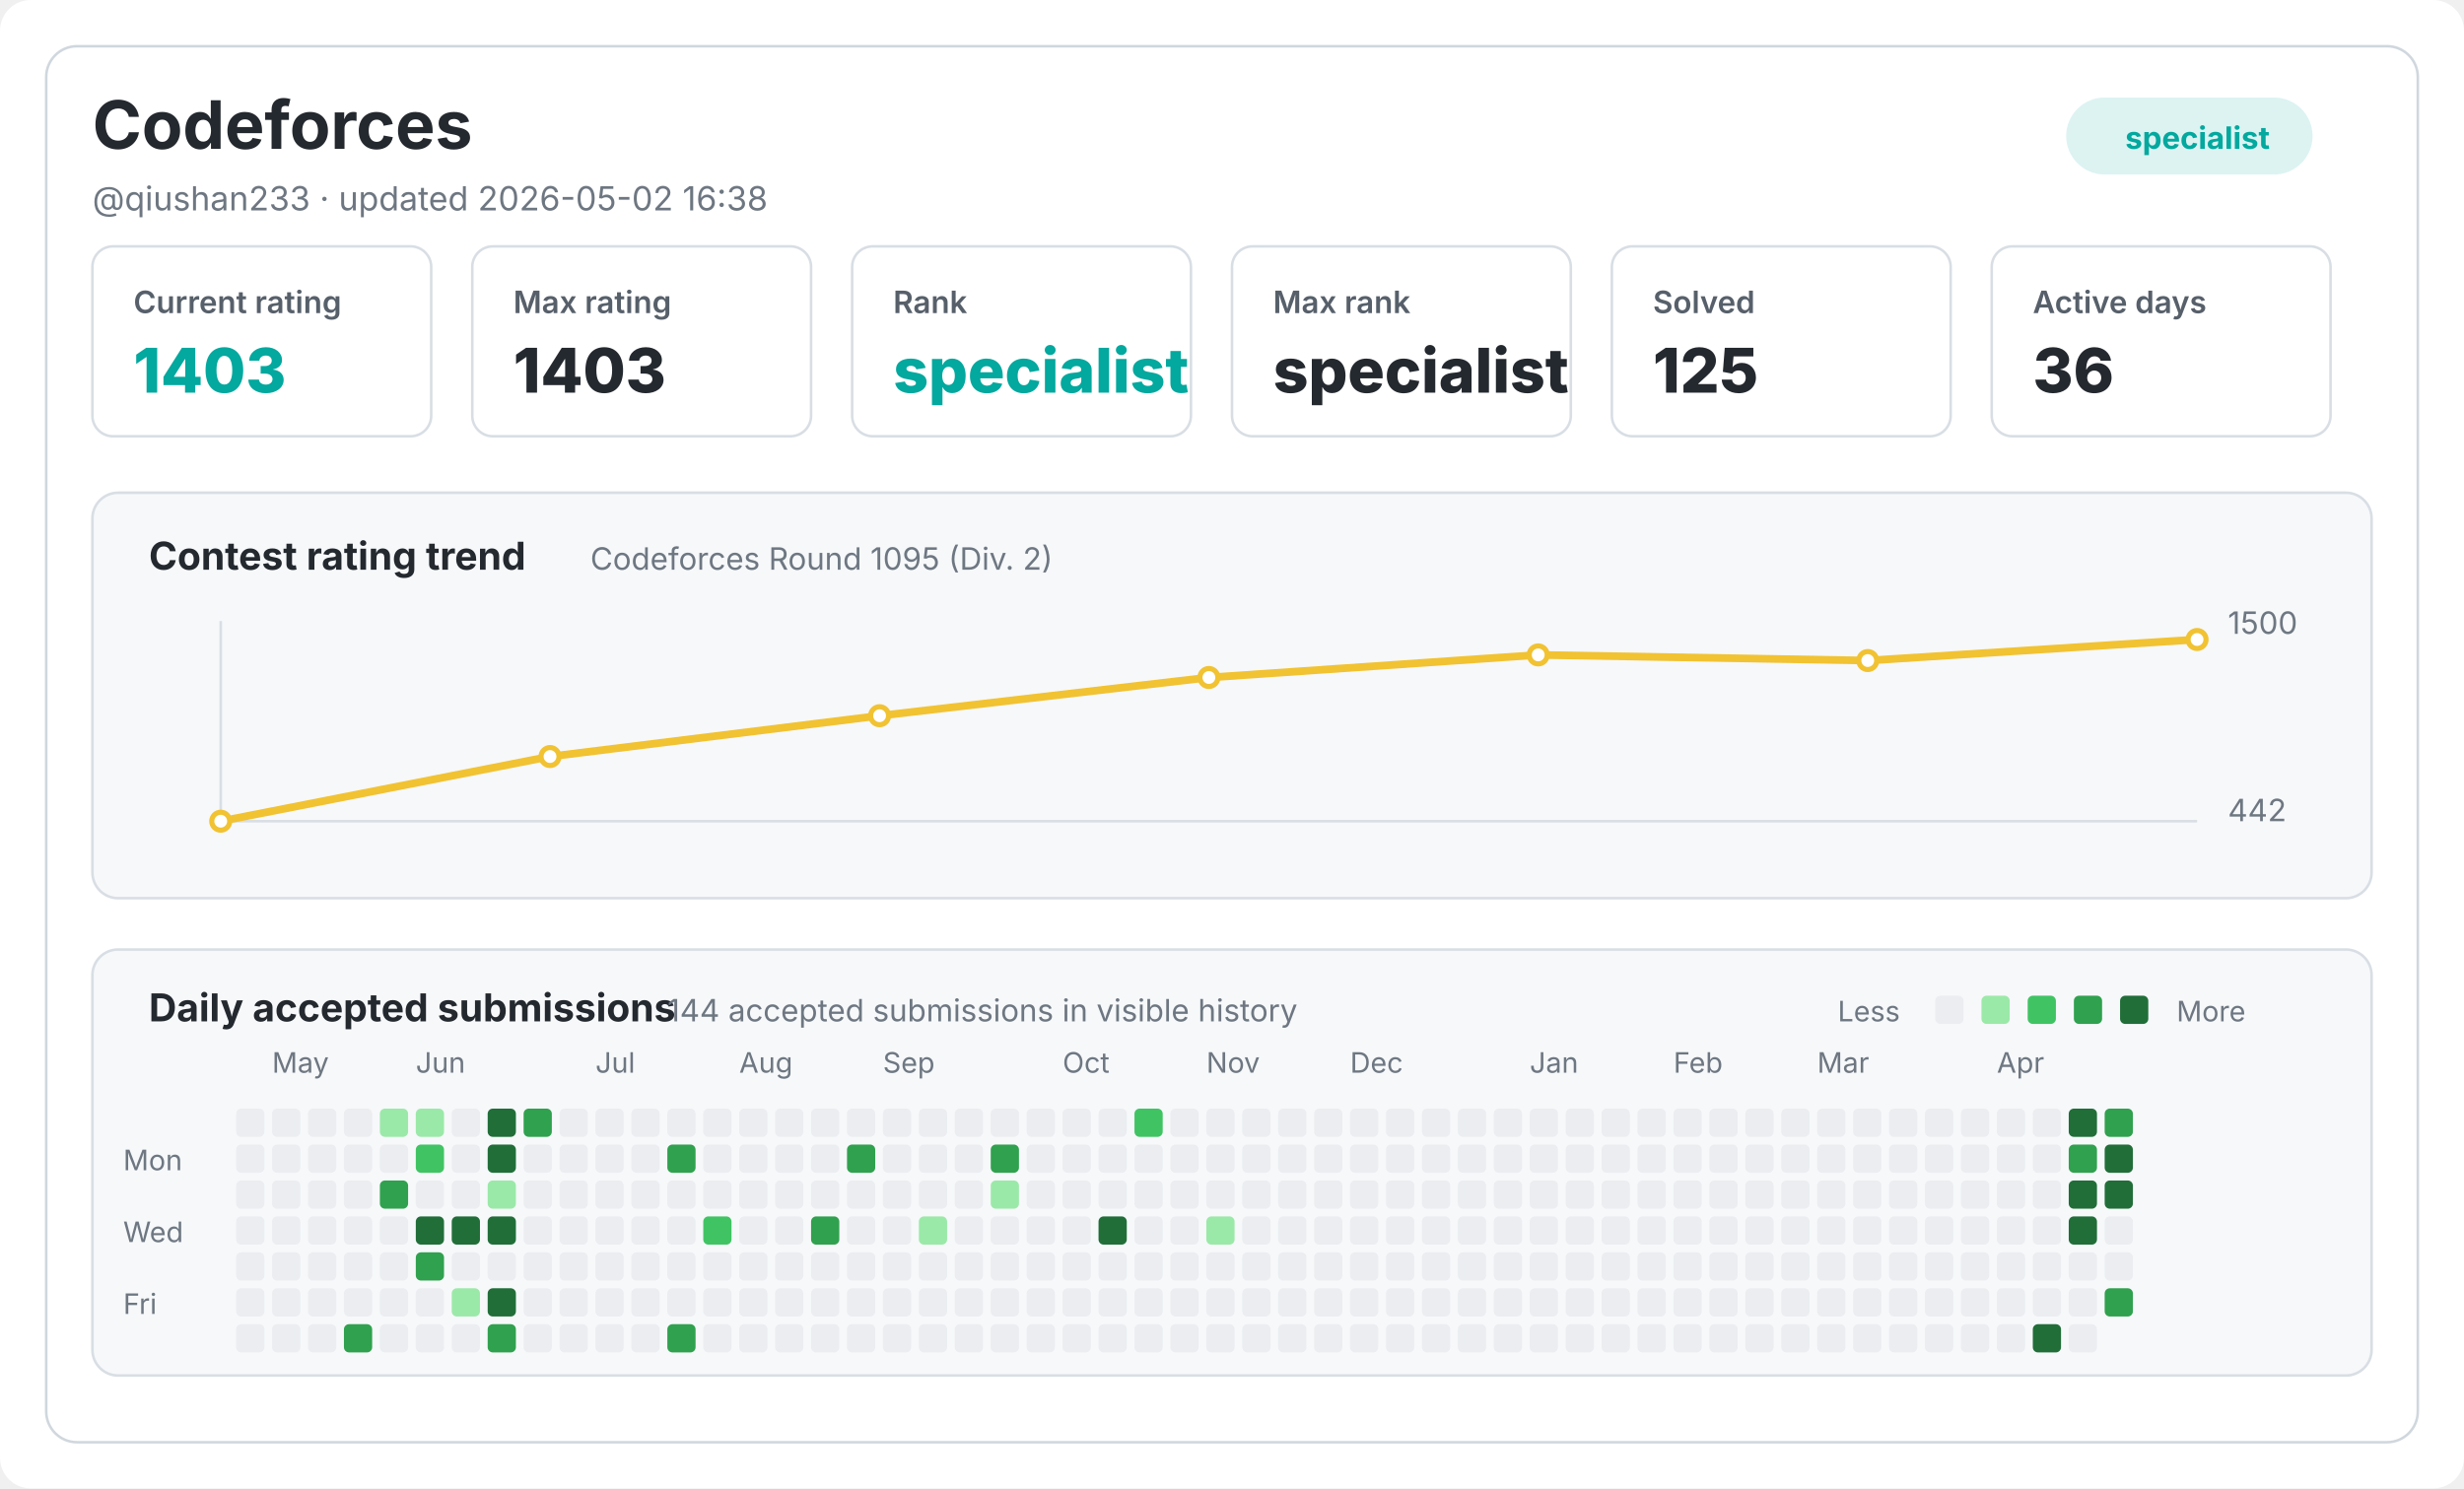
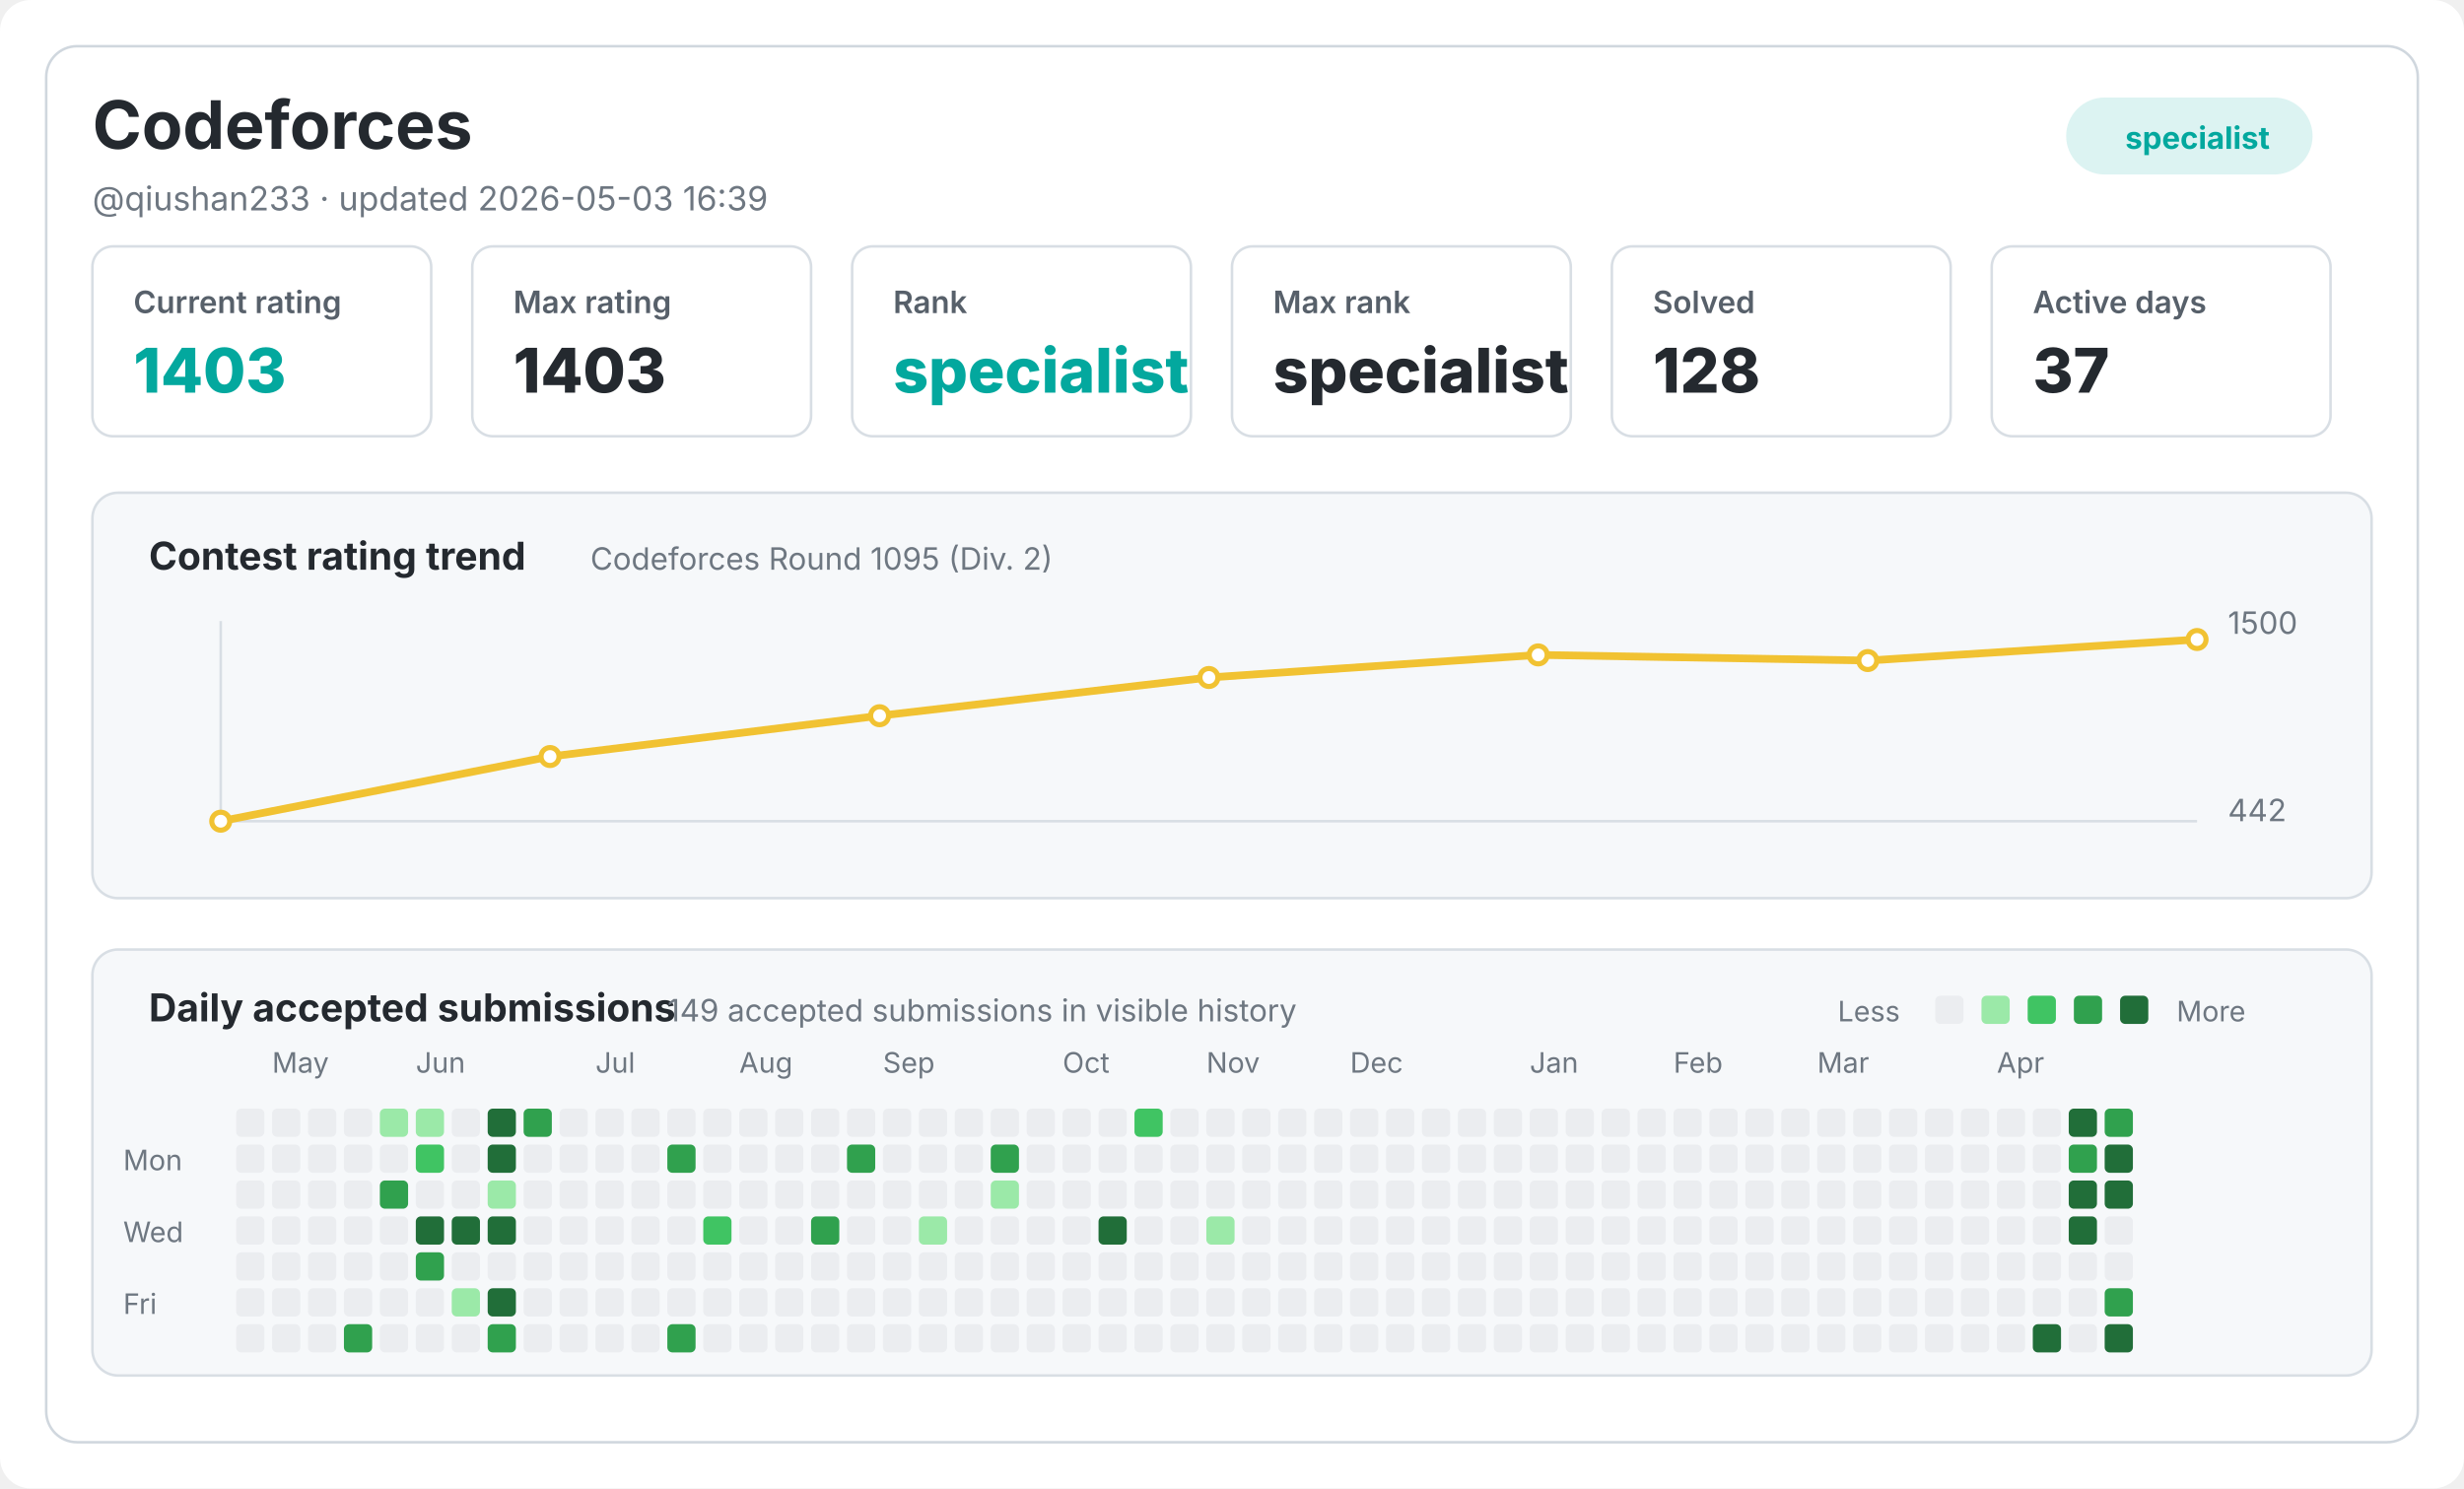
<svg xmlns="http://www.w3.org/2000/svg" width="960" height="580" viewBox="0 0 960 580" role="img" aria-label="Codeforces statistics for qiushan233">
  <style>
  .bg { fill: #ffffff; }
  .shell { fill: #ffffff; stroke: #d0d7de; }
  .soft { fill: #f6f8fa; stroke: #d8dee4; }
  .metric-card { fill: #ffffff; stroke: #d8dee4; }
  .title { font: 700 26px -apple-system,BlinkMacSystemFont,"Segoe UI",sans-serif; fill: #24292f; }
  .subtitle { font: 13px -apple-system,BlinkMacSystemFont,"Segoe UI",sans-serif; fill: #6e7781; }
  .section-title { font: 700 15px -apple-system,BlinkMacSystemFont,"Segoe UI",sans-serif; fill: #24292f; }
  .metric-label { font: 600 12px -apple-system,BlinkMacSystemFont,"Segoe UI",sans-serif; fill: #57606a; }
  .metric-value { font: 800 24px -apple-system,BlinkMacSystemFont,"Segoe UI",sans-serif; fill: #24292f; }
  .muted { font: 12px -apple-system,BlinkMacSystemFont,"Segoe UI",sans-serif; fill: #6e7781; }
  .small { font-size: 11px; }
  .rank { fill: #03a89e; }
  .grid { stroke: #d8dee4; stroke-width: 1; }
  .badge-bg { fill: #03a89e; opacity: 0.14; }
  .badge-text { font: 700 12px -apple-system,BlinkMacSystemFont,"Segoe UI",sans-serif; fill: #03a89e; }
  .heat-cell { cursor: default; transition: stroke 0.12s ease, stroke-width 0.12s ease; }
  .heat-cell:hover { stroke: #0969da; stroke-width: 1.5; }
</style>
  <rect class="bg" width="960" height="580" rx="12" />
  <rect class="shell" x="18" y="18" width="924" height="544" rx="12" />
  <text x="36" y="58" class="title">Codeforces</text>
-   <text x="36" y="82" class="subtitle">@qiushan233 · updated 2026-05-02 16:38</text>
+   <text x="36" y="82" class="subtitle">@qiushan233 · updated 2026-05-03 16:39</text>
  <rect x="805" y="38" width="96" height="30" rx="15" class="badge-bg" />
  <text x="828" y="58" class="badge-text">specialist</text>
  <rect x="36" y="96" width="132" height="74" rx="8" class="metric-card" />
  <text x="52" y="122" class="metric-label">Current rating</text>
  <text x="52" y="153" class="metric-value rank">1403</text>
  <rect x="184" y="96" width="132" height="74" rx="8" class="metric-card" />
  <text x="200" y="122" class="metric-label">Max rating</text>
  <text x="200" y="153" class="metric-value">1403</text>
  <rect x="332" y="96" width="132" height="74" rx="8" class="metric-card" />
  <text x="348" y="122" class="metric-label">Rank</text>
  <text x="348" y="153" class="metric-value rank">specialist</text>
  <rect x="480" y="96" width="132" height="74" rx="8" class="metric-card" />
  <text x="496" y="122" class="metric-label">Max rank</text>
  <text x="496" y="153" class="metric-value">specialist</text>
  <rect x="628" y="96" width="132" height="74" rx="8" class="metric-card" />
  <text x="644" y="122" class="metric-label">Solved</text>
-   <text x="644" y="153" class="metric-value">125</text>
+   <text x="644" y="153" class="metric-value">128</text>
  <rect x="776" y="96" width="132" height="74" rx="8" class="metric-card" />
  <text x="792" y="122" class="metric-label">Active days</text>
-   <text x="792" y="153" class="metric-value">36</text>
+   <text x="792" y="153" class="metric-value">37</text>
  <rect class="soft" x="36" y="192" width="888" height="158" rx="10" />
  <text x="58" y="222" class="section-title">Contest rating trend</text>
  <text x="230" y="222" class="muted">Codeforces Round 1095 (Div. 2)</text>
  <line x1="86" y1="320" x2="856" y2="320" class="grid" />
  <line x1="86" y1="242" x2="86" y2="320" class="grid" />
  <text x="868" y="247" class="muted">1500</text>
  <text x="868" y="320" class="muted">442</text>
  <polyline points="86.0,320.0 214.3,294.8 342.7,278.9 471.0,264.0 599.3,255.2 727.7,257.4 856.0,249.2" fill="none" stroke="#f1c232" stroke-width="3" stroke-linecap="round" stroke-linejoin="round" />
  <circle cx="86.0" cy="320.0" r="3.5" fill="#fff" stroke="#f1c232" stroke-width="2" />
  <circle cx="214.3" cy="294.8" r="3.5" fill="#fff" stroke="#f1c232" stroke-width="2" />
  <circle cx="342.7" cy="278.9" r="3.5" fill="#fff" stroke="#f1c232" stroke-width="2" />
  <circle cx="471.0" cy="264.0" r="3.5" fill="#fff" stroke="#f1c232" stroke-width="2" />
  <circle cx="599.3" cy="255.2" r="3.5" fill="#fff" stroke="#f1c232" stroke-width="2" />
  <circle cx="727.7" cy="257.4" r="3.5" fill="#fff" stroke="#f1c232" stroke-width="2" />
  <circle cx="856.0" cy="249.2" r="3.5" fill="#fff" stroke="#f1c232" stroke-width="2" />
  <rect class="soft" x="36" y="370" width="888" height="166" rx="10" />
  <text x="58" y="398" class="section-title">Daily accepted submissions</text>
-   <text x="260" y="398" class="muted">144 accepted submissions in visible history</text>
+   <text x="260" y="398" class="muted">149 accepted submissions in visible history</text>
  <text x="106" y="418" class="muted small">May</text>
  <text x="162" y="418" class="muted small">Jun</text>
  <text x="232" y="418" class="muted small">Jul</text>
  <text x="288" y="418" class="muted small">Aug</text>
  <text x="344" y="418" class="muted small">Sep</text>
  <text x="414" y="418" class="muted small">Oct</text>
  <text x="470" y="418" class="muted small">Nov</text>
  <text x="526" y="418" class="muted small">Dec</text>
  <text x="596" y="418" class="muted small">Jan</text>
  <text x="652" y="418" class="muted small">Feb</text>
  <text x="708" y="418" class="muted small">Mar</text>
  <text x="778" y="418" class="muted small">Apr</text>
  <text x="48" y="456" class="muted small">Mon</text>
  <text x="48" y="484" class="muted small">Wed</text>
  <text x="48" y="512" class="muted small">Fri</text>
  <rect class="heat-cell" x="92" y="432" width="11" height="11" rx="2" fill="#ebedf0" />
  <rect class="heat-cell" x="92" y="446" width="11" height="11" rx="2" fill="#ebedf0" />
  <rect class="heat-cell" x="92" y="460" width="11" height="11" rx="2" fill="#ebedf0" />
  <rect class="heat-cell" x="92" y="474" width="11" height="11" rx="2" fill="#ebedf0" />
  <rect class="heat-cell" x="92" y="488" width="11" height="11" rx="2" fill="#ebedf0" />
  <rect class="heat-cell" x="92" y="502" width="11" height="11" rx="2" fill="#ebedf0" />
  <rect class="heat-cell" x="92" y="516" width="11" height="11" rx="2" fill="#ebedf0" />
  <rect class="heat-cell" x="106" y="432" width="11" height="11" rx="2" fill="#ebedf0" />
  <rect class="heat-cell" x="106" y="446" width="11" height="11" rx="2" fill="#ebedf0" />
  <rect class="heat-cell" x="106" y="460" width="11" height="11" rx="2" fill="#ebedf0" />
  <rect class="heat-cell" x="106" y="474" width="11" height="11" rx="2" fill="#ebedf0" />
  <rect class="heat-cell" x="106" y="488" width="11" height="11" rx="2" fill="#ebedf0" />
  <rect class="heat-cell" x="106" y="502" width="11" height="11" rx="2" fill="#ebedf0" />
  <rect class="heat-cell" x="106" y="516" width="11" height="11" rx="2" fill="#ebedf0" />
  <rect class="heat-cell" x="120" y="432" width="11" height="11" rx="2" fill="#ebedf0" />
  <rect class="heat-cell" x="120" y="446" width="11" height="11" rx="2" fill="#ebedf0" />
  <rect class="heat-cell" x="120" y="460" width="11" height="11" rx="2" fill="#ebedf0" />
  <rect class="heat-cell" x="120" y="474" width="11" height="11" rx="2" fill="#ebedf0" />
  <rect class="heat-cell" x="120" y="488" width="11" height="11" rx="2" fill="#ebedf0" />
  <rect class="heat-cell" x="120" y="502" width="11" height="11" rx="2" fill="#ebedf0" />
  <rect class="heat-cell" x="120" y="516" width="11" height="11" rx="2" fill="#ebedf0" />
  <rect class="heat-cell" x="134" y="432" width="11" height="11" rx="2" fill="#ebedf0" />
  <rect class="heat-cell" x="134" y="446" width="11" height="11" rx="2" fill="#ebedf0" />
  <rect class="heat-cell" x="134" y="460" width="11" height="11" rx="2" fill="#ebedf0" />
  <rect class="heat-cell" x="134" y="474" width="11" height="11" rx="2" fill="#ebedf0" />
  <rect class="heat-cell" x="134" y="488" width="11" height="11" rx="2" fill="#ebedf0" />
  <rect class="heat-cell" x="134" y="502" width="11" height="11" rx="2" fill="#ebedf0" />
  <rect class="heat-cell" x="134" y="516" width="11" height="11" rx="2" fill="#30a14e" />
  <rect class="heat-cell" x="148" y="432" width="11" height="11" rx="2" fill="#9be9a8" />
  <rect class="heat-cell" x="148" y="446" width="11" height="11" rx="2" fill="#ebedf0" />
  <rect class="heat-cell" x="148" y="460" width="11" height="11" rx="2" fill="#30a14e" />
  <rect class="heat-cell" x="148" y="474" width="11" height="11" rx="2" fill="#ebedf0" />
  <rect class="heat-cell" x="148" y="488" width="11" height="11" rx="2" fill="#ebedf0" />
  <rect class="heat-cell" x="148" y="502" width="11" height="11" rx="2" fill="#ebedf0" />
  <rect class="heat-cell" x="148" y="516" width="11" height="11" rx="2" fill="#ebedf0" />
  <rect class="heat-cell" x="162" y="432" width="11" height="11" rx="2" fill="#9be9a8" />
  <rect class="heat-cell" x="162" y="446" width="11" height="11" rx="2" fill="#40c463" />
  <rect class="heat-cell" x="162" y="460" width="11" height="11" rx="2" fill="#ebedf0" />
  <rect class="heat-cell" x="162" y="474" width="11" height="11" rx="2" fill="#216e39" />
  <rect class="heat-cell" x="162" y="488" width="11" height="11" rx="2" fill="#30a14e" />
  <rect class="heat-cell" x="162" y="502" width="11" height="11" rx="2" fill="#ebedf0" />
  <rect class="heat-cell" x="162" y="516" width="11" height="11" rx="2" fill="#ebedf0" />
  <rect class="heat-cell" x="176" y="432" width="11" height="11" rx="2" fill="#ebedf0" />
  <rect class="heat-cell" x="176" y="446" width="11" height="11" rx="2" fill="#ebedf0" />
  <rect class="heat-cell" x="176" y="460" width="11" height="11" rx="2" fill="#ebedf0" />
  <rect class="heat-cell" x="176" y="474" width="11" height="11" rx="2" fill="#216e39" />
  <rect class="heat-cell" x="176" y="488" width="11" height="11" rx="2" fill="#ebedf0" />
  <rect class="heat-cell" x="176" y="502" width="11" height="11" rx="2" fill="#9be9a8" />
  <rect class="heat-cell" x="176" y="516" width="11" height="11" rx="2" fill="#ebedf0" />
  <rect class="heat-cell" x="190" y="432" width="11" height="11" rx="2" fill="#216e39" />
  <rect class="heat-cell" x="190" y="446" width="11" height="11" rx="2" fill="#216e39" />
  <rect class="heat-cell" x="190" y="460" width="11" height="11" rx="2" fill="#9be9a8" />
  <rect class="heat-cell" x="190" y="474" width="11" height="11" rx="2" fill="#216e39" />
  <rect class="heat-cell" x="190" y="488" width="11" height="11" rx="2" fill="#ebedf0" />
  <rect class="heat-cell" x="190" y="502" width="11" height="11" rx="2" fill="#216e39" />
  <rect class="heat-cell" x="190" y="516" width="11" height="11" rx="2" fill="#30a14e" />
  <rect class="heat-cell" x="204" y="432" width="11" height="11" rx="2" fill="#30a14e" />
  <rect class="heat-cell" x="204" y="446" width="11" height="11" rx="2" fill="#ebedf0" />
  <rect class="heat-cell" x="204" y="460" width="11" height="11" rx="2" fill="#ebedf0" />
  <rect class="heat-cell" x="204" y="474" width="11" height="11" rx="2" fill="#ebedf0" />
  <rect class="heat-cell" x="204" y="488" width="11" height="11" rx="2" fill="#ebedf0" />
  <rect class="heat-cell" x="204" y="502" width="11" height="11" rx="2" fill="#ebedf0" />
  <rect class="heat-cell" x="204" y="516" width="11" height="11" rx="2" fill="#ebedf0" />
  <rect class="heat-cell" x="218" y="432" width="11" height="11" rx="2" fill="#ebedf0" />
  <rect class="heat-cell" x="218" y="446" width="11" height="11" rx="2" fill="#ebedf0" />
  <rect class="heat-cell" x="218" y="460" width="11" height="11" rx="2" fill="#ebedf0" />
  <rect class="heat-cell" x="218" y="474" width="11" height="11" rx="2" fill="#ebedf0" />
  <rect class="heat-cell" x="218" y="488" width="11" height="11" rx="2" fill="#ebedf0" />
  <rect class="heat-cell" x="218" y="502" width="11" height="11" rx="2" fill="#ebedf0" />
  <rect class="heat-cell" x="218" y="516" width="11" height="11" rx="2" fill="#ebedf0" />
  <rect class="heat-cell" x="232" y="432" width="11" height="11" rx="2" fill="#ebedf0" />
  <rect class="heat-cell" x="232" y="446" width="11" height="11" rx="2" fill="#ebedf0" />
  <rect class="heat-cell" x="232" y="460" width="11" height="11" rx="2" fill="#ebedf0" />
  <rect class="heat-cell" x="232" y="474" width="11" height="11" rx="2" fill="#ebedf0" />
  <rect class="heat-cell" x="232" y="488" width="11" height="11" rx="2" fill="#ebedf0" />
  <rect class="heat-cell" x="232" y="502" width="11" height="11" rx="2" fill="#ebedf0" />
  <rect class="heat-cell" x="232" y="516" width="11" height="11" rx="2" fill="#ebedf0" />
  <rect class="heat-cell" x="246" y="432" width="11" height="11" rx="2" fill="#ebedf0" />
  <rect class="heat-cell" x="246" y="446" width="11" height="11" rx="2" fill="#ebedf0" />
  <rect class="heat-cell" x="246" y="460" width="11" height="11" rx="2" fill="#ebedf0" />
  <rect class="heat-cell" x="246" y="474" width="11" height="11" rx="2" fill="#ebedf0" />
  <rect class="heat-cell" x="246" y="488" width="11" height="11" rx="2" fill="#ebedf0" />
  <rect class="heat-cell" x="246" y="502" width="11" height="11" rx="2" fill="#ebedf0" />
  <rect class="heat-cell" x="246" y="516" width="11" height="11" rx="2" fill="#ebedf0" />
  <rect class="heat-cell" x="260" y="432" width="11" height="11" rx="2" fill="#ebedf0" />
  <rect class="heat-cell" x="260" y="446" width="11" height="11" rx="2" fill="#30a14e" />
  <rect class="heat-cell" x="260" y="460" width="11" height="11" rx="2" fill="#ebedf0" />
  <rect class="heat-cell" x="260" y="474" width="11" height="11" rx="2" fill="#ebedf0" />
  <rect class="heat-cell" x="260" y="488" width="11" height="11" rx="2" fill="#ebedf0" />
  <rect class="heat-cell" x="260" y="502" width="11" height="11" rx="2" fill="#ebedf0" />
  <rect class="heat-cell" x="260" y="516" width="11" height="11" rx="2" fill="#30a14e" />
  <rect class="heat-cell" x="274" y="432" width="11" height="11" rx="2" fill="#ebedf0" />
  <rect class="heat-cell" x="274" y="446" width="11" height="11" rx="2" fill="#ebedf0" />
  <rect class="heat-cell" x="274" y="460" width="11" height="11" rx="2" fill="#ebedf0" />
  <rect class="heat-cell" x="274" y="474" width="11" height="11" rx="2" fill="#40c463" />
  <rect class="heat-cell" x="274" y="488" width="11" height="11" rx="2" fill="#ebedf0" />
  <rect class="heat-cell" x="274" y="502" width="11" height="11" rx="2" fill="#ebedf0" />
  <rect class="heat-cell" x="274" y="516" width="11" height="11" rx="2" fill="#ebedf0" />
  <rect class="heat-cell" x="288" y="432" width="11" height="11" rx="2" fill="#ebedf0" />
  <rect class="heat-cell" x="288" y="446" width="11" height="11" rx="2" fill="#ebedf0" />
  <rect class="heat-cell" x="288" y="460" width="11" height="11" rx="2" fill="#ebedf0" />
  <rect class="heat-cell" x="288" y="474" width="11" height="11" rx="2" fill="#ebedf0" />
  <rect class="heat-cell" x="288" y="488" width="11" height="11" rx="2" fill="#ebedf0" />
  <rect class="heat-cell" x="288" y="502" width="11" height="11" rx="2" fill="#ebedf0" />
  <rect class="heat-cell" x="288" y="516" width="11" height="11" rx="2" fill="#ebedf0" />
  <rect class="heat-cell" x="302" y="432" width="11" height="11" rx="2" fill="#ebedf0" />
  <rect class="heat-cell" x="302" y="446" width="11" height="11" rx="2" fill="#ebedf0" />
  <rect class="heat-cell" x="302" y="460" width="11" height="11" rx="2" fill="#ebedf0" />
  <rect class="heat-cell" x="302" y="474" width="11" height="11" rx="2" fill="#ebedf0" />
  <rect class="heat-cell" x="302" y="488" width="11" height="11" rx="2" fill="#ebedf0" />
  <rect class="heat-cell" x="302" y="502" width="11" height="11" rx="2" fill="#ebedf0" />
  <rect class="heat-cell" x="302" y="516" width="11" height="11" rx="2" fill="#ebedf0" />
  <rect class="heat-cell" x="316" y="432" width="11" height="11" rx="2" fill="#ebedf0" />
  <rect class="heat-cell" x="316" y="446" width="11" height="11" rx="2" fill="#ebedf0" />
  <rect class="heat-cell" x="316" y="460" width="11" height="11" rx="2" fill="#ebedf0" />
  <rect class="heat-cell" x="316" y="474" width="11" height="11" rx="2" fill="#30a14e" />
  <rect class="heat-cell" x="316" y="488" width="11" height="11" rx="2" fill="#ebedf0" />
  <rect class="heat-cell" x="316" y="502" width="11" height="11" rx="2" fill="#ebedf0" />
  <rect class="heat-cell" x="316" y="516" width="11" height="11" rx="2" fill="#ebedf0" />
  <rect class="heat-cell" x="330" y="432" width="11" height="11" rx="2" fill="#ebedf0" />
  <rect class="heat-cell" x="330" y="446" width="11" height="11" rx="2" fill="#30a14e" />
  <rect class="heat-cell" x="330" y="460" width="11" height="11" rx="2" fill="#ebedf0" />
  <rect class="heat-cell" x="330" y="474" width="11" height="11" rx="2" fill="#ebedf0" />
  <rect class="heat-cell" x="330" y="488" width="11" height="11" rx="2" fill="#ebedf0" />
  <rect class="heat-cell" x="330" y="502" width="11" height="11" rx="2" fill="#ebedf0" />
  <rect class="heat-cell" x="330" y="516" width="11" height="11" rx="2" fill="#ebedf0" />
  <rect class="heat-cell" x="344" y="432" width="11" height="11" rx="2" fill="#ebedf0" />
  <rect class="heat-cell" x="344" y="446" width="11" height="11" rx="2" fill="#ebedf0" />
  <rect class="heat-cell" x="344" y="460" width="11" height="11" rx="2" fill="#ebedf0" />
  <rect class="heat-cell" x="344" y="474" width="11" height="11" rx="2" fill="#ebedf0" />
  <rect class="heat-cell" x="344" y="488" width="11" height="11" rx="2" fill="#ebedf0" />
  <rect class="heat-cell" x="344" y="502" width="11" height="11" rx="2" fill="#ebedf0" />
  <rect class="heat-cell" x="344" y="516" width="11" height="11" rx="2" fill="#ebedf0" />
  <rect class="heat-cell" x="358" y="432" width="11" height="11" rx="2" fill="#ebedf0" />
  <rect class="heat-cell" x="358" y="446" width="11" height="11" rx="2" fill="#ebedf0" />
  <rect class="heat-cell" x="358" y="460" width="11" height="11" rx="2" fill="#ebedf0" />
  <rect class="heat-cell" x="358" y="474" width="11" height="11" rx="2" fill="#9be9a8" />
  <rect class="heat-cell" x="358" y="488" width="11" height="11" rx="2" fill="#ebedf0" />
  <rect class="heat-cell" x="358" y="502" width="11" height="11" rx="2" fill="#ebedf0" />
  <rect class="heat-cell" x="358" y="516" width="11" height="11" rx="2" fill="#ebedf0" />
  <rect class="heat-cell" x="372" y="432" width="11" height="11" rx="2" fill="#ebedf0" />
  <rect class="heat-cell" x="372" y="446" width="11" height="11" rx="2" fill="#ebedf0" />
  <rect class="heat-cell" x="372" y="460" width="11" height="11" rx="2" fill="#ebedf0" />
  <rect class="heat-cell" x="372" y="474" width="11" height="11" rx="2" fill="#ebedf0" />
  <rect class="heat-cell" x="372" y="488" width="11" height="11" rx="2" fill="#ebedf0" />
  <rect class="heat-cell" x="372" y="502" width="11" height="11" rx="2" fill="#ebedf0" />
  <rect class="heat-cell" x="372" y="516" width="11" height="11" rx="2" fill="#ebedf0" />
  <rect class="heat-cell" x="386" y="432" width="11" height="11" rx="2" fill="#ebedf0" />
  <rect class="heat-cell" x="386" y="446" width="11" height="11" rx="2" fill="#30a14e" />
  <rect class="heat-cell" x="386" y="460" width="11" height="11" rx="2" fill="#9be9a8" />
  <rect class="heat-cell" x="386" y="474" width="11" height="11" rx="2" fill="#ebedf0" />
  <rect class="heat-cell" x="386" y="488" width="11" height="11" rx="2" fill="#ebedf0" />
  <rect class="heat-cell" x="386" y="502" width="11" height="11" rx="2" fill="#ebedf0" />
  <rect class="heat-cell" x="386" y="516" width="11" height="11" rx="2" fill="#ebedf0" />
  <rect class="heat-cell" x="400" y="432" width="11" height="11" rx="2" fill="#ebedf0" />
  <rect class="heat-cell" x="400" y="446" width="11" height="11" rx="2" fill="#ebedf0" />
  <rect class="heat-cell" x="400" y="460" width="11" height="11" rx="2" fill="#ebedf0" />
  <rect class="heat-cell" x="400" y="474" width="11" height="11" rx="2" fill="#ebedf0" />
  <rect class="heat-cell" x="400" y="488" width="11" height="11" rx="2" fill="#ebedf0" />
  <rect class="heat-cell" x="400" y="502" width="11" height="11" rx="2" fill="#ebedf0" />
  <rect class="heat-cell" x="400" y="516" width="11" height="11" rx="2" fill="#ebedf0" />
  <rect class="heat-cell" x="414" y="432" width="11" height="11" rx="2" fill="#ebedf0" />
  <rect class="heat-cell" x="414" y="446" width="11" height="11" rx="2" fill="#ebedf0" />
  <rect class="heat-cell" x="414" y="460" width="11" height="11" rx="2" fill="#ebedf0" />
  <rect class="heat-cell" x="414" y="474" width="11" height="11" rx="2" fill="#ebedf0" />
  <rect class="heat-cell" x="414" y="488" width="11" height="11" rx="2" fill="#ebedf0" />
  <rect class="heat-cell" x="414" y="502" width="11" height="11" rx="2" fill="#ebedf0" />
  <rect class="heat-cell" x="414" y="516" width="11" height="11" rx="2" fill="#ebedf0" />
  <rect class="heat-cell" x="428" y="432" width="11" height="11" rx="2" fill="#ebedf0" />
  <rect class="heat-cell" x="428" y="446" width="11" height="11" rx="2" fill="#ebedf0" />
  <rect class="heat-cell" x="428" y="460" width="11" height="11" rx="2" fill="#ebedf0" />
  <rect class="heat-cell" x="428" y="474" width="11" height="11" rx="2" fill="#216e39" />
  <rect class="heat-cell" x="428" y="488" width="11" height="11" rx="2" fill="#ebedf0" />
  <rect class="heat-cell" x="428" y="502" width="11" height="11" rx="2" fill="#ebedf0" />
  <rect class="heat-cell" x="428" y="516" width="11" height="11" rx="2" fill="#ebedf0" />
  <rect class="heat-cell" x="442" y="432" width="11" height="11" rx="2" fill="#40c463" />
  <rect class="heat-cell" x="442" y="446" width="11" height="11" rx="2" fill="#ebedf0" />
  <rect class="heat-cell" x="442" y="460" width="11" height="11" rx="2" fill="#ebedf0" />
  <rect class="heat-cell" x="442" y="474" width="11" height="11" rx="2" fill="#ebedf0" />
  <rect class="heat-cell" x="442" y="488" width="11" height="11" rx="2" fill="#ebedf0" />
  <rect class="heat-cell" x="442" y="502" width="11" height="11" rx="2" fill="#ebedf0" />
  <rect class="heat-cell" x="442" y="516" width="11" height="11" rx="2" fill="#ebedf0" />
  <rect class="heat-cell" x="456" y="432" width="11" height="11" rx="2" fill="#ebedf0" />
  <rect class="heat-cell" x="456" y="446" width="11" height="11" rx="2" fill="#ebedf0" />
  <rect class="heat-cell" x="456" y="460" width="11" height="11" rx="2" fill="#ebedf0" />
  <rect class="heat-cell" x="456" y="474" width="11" height="11" rx="2" fill="#ebedf0" />
  <rect class="heat-cell" x="456" y="488" width="11" height="11" rx="2" fill="#ebedf0" />
  <rect class="heat-cell" x="456" y="502" width="11" height="11" rx="2" fill="#ebedf0" />
  <rect class="heat-cell" x="456" y="516" width="11" height="11" rx="2" fill="#ebedf0" />
  <rect class="heat-cell" x="470" y="432" width="11" height="11" rx="2" fill="#ebedf0" />
  <rect class="heat-cell" x="470" y="446" width="11" height="11" rx="2" fill="#ebedf0" />
  <rect class="heat-cell" x="470" y="460" width="11" height="11" rx="2" fill="#ebedf0" />
  <rect class="heat-cell" x="470" y="474" width="11" height="11" rx="2" fill="#9be9a8" />
  <rect class="heat-cell" x="470" y="488" width="11" height="11" rx="2" fill="#ebedf0" />
  <rect class="heat-cell" x="470" y="502" width="11" height="11" rx="2" fill="#ebedf0" />
  <rect class="heat-cell" x="470" y="516" width="11" height="11" rx="2" fill="#ebedf0" />
  <rect class="heat-cell" x="484" y="432" width="11" height="11" rx="2" fill="#ebedf0" />
  <rect class="heat-cell" x="484" y="446" width="11" height="11" rx="2" fill="#ebedf0" />
  <rect class="heat-cell" x="484" y="460" width="11" height="11" rx="2" fill="#ebedf0" />
  <rect class="heat-cell" x="484" y="474" width="11" height="11" rx="2" fill="#ebedf0" />
  <rect class="heat-cell" x="484" y="488" width="11" height="11" rx="2" fill="#ebedf0" />
  <rect class="heat-cell" x="484" y="502" width="11" height="11" rx="2" fill="#ebedf0" />
  <rect class="heat-cell" x="484" y="516" width="11" height="11" rx="2" fill="#ebedf0" />
  <rect class="heat-cell" x="498" y="432" width="11" height="11" rx="2" fill="#ebedf0" />
  <rect class="heat-cell" x="498" y="446" width="11" height="11" rx="2" fill="#ebedf0" />
  <rect class="heat-cell" x="498" y="460" width="11" height="11" rx="2" fill="#ebedf0" />
  <rect class="heat-cell" x="498" y="474" width="11" height="11" rx="2" fill="#ebedf0" />
  <rect class="heat-cell" x="498" y="488" width="11" height="11" rx="2" fill="#ebedf0" />
  <rect class="heat-cell" x="498" y="502" width="11" height="11" rx="2" fill="#ebedf0" />
  <rect class="heat-cell" x="498" y="516" width="11" height="11" rx="2" fill="#ebedf0" />
  <rect class="heat-cell" x="512" y="432" width="11" height="11" rx="2" fill="#ebedf0" />
  <rect class="heat-cell" x="512" y="446" width="11" height="11" rx="2" fill="#ebedf0" />
  <rect class="heat-cell" x="512" y="460" width="11" height="11" rx="2" fill="#ebedf0" />
  <rect class="heat-cell" x="512" y="474" width="11" height="11" rx="2" fill="#ebedf0" />
  <rect class="heat-cell" x="512" y="488" width="11" height="11" rx="2" fill="#ebedf0" />
  <rect class="heat-cell" x="512" y="502" width="11" height="11" rx="2" fill="#ebedf0" />
  <rect class="heat-cell" x="512" y="516" width="11" height="11" rx="2" fill="#ebedf0" />
  <rect class="heat-cell" x="526" y="432" width="11" height="11" rx="2" fill="#ebedf0" />
  <rect class="heat-cell" x="526" y="446" width="11" height="11" rx="2" fill="#ebedf0" />
  <rect class="heat-cell" x="526" y="460" width="11" height="11" rx="2" fill="#ebedf0" />
  <rect class="heat-cell" x="526" y="474" width="11" height="11" rx="2" fill="#ebedf0" />
  <rect class="heat-cell" x="526" y="488" width="11" height="11" rx="2" fill="#ebedf0" />
  <rect class="heat-cell" x="526" y="502" width="11" height="11" rx="2" fill="#ebedf0" />
  <rect class="heat-cell" x="526" y="516" width="11" height="11" rx="2" fill="#ebedf0" />
  <rect class="heat-cell" x="540" y="432" width="11" height="11" rx="2" fill="#ebedf0" />
  <rect class="heat-cell" x="540" y="446" width="11" height="11" rx="2" fill="#ebedf0" />
  <rect class="heat-cell" x="540" y="460" width="11" height="11" rx="2" fill="#ebedf0" />
  <rect class="heat-cell" x="540" y="474" width="11" height="11" rx="2" fill="#ebedf0" />
  <rect class="heat-cell" x="540" y="488" width="11" height="11" rx="2" fill="#ebedf0" />
  <rect class="heat-cell" x="540" y="502" width="11" height="11" rx="2" fill="#ebedf0" />
  <rect class="heat-cell" x="540" y="516" width="11" height="11" rx="2" fill="#ebedf0" />
  <rect class="heat-cell" x="554" y="432" width="11" height="11" rx="2" fill="#ebedf0" />
  <rect class="heat-cell" x="554" y="446" width="11" height="11" rx="2" fill="#ebedf0" />
  <rect class="heat-cell" x="554" y="460" width="11" height="11" rx="2" fill="#ebedf0" />
  <rect class="heat-cell" x="554" y="474" width="11" height="11" rx="2" fill="#ebedf0" />
  <rect class="heat-cell" x="554" y="488" width="11" height="11" rx="2" fill="#ebedf0" />
  <rect class="heat-cell" x="554" y="502" width="11" height="11" rx="2" fill="#ebedf0" />
  <rect class="heat-cell" x="554" y="516" width="11" height="11" rx="2" fill="#ebedf0" />
  <rect class="heat-cell" x="568" y="432" width="11" height="11" rx="2" fill="#ebedf0" />
  <rect class="heat-cell" x="568" y="446" width="11" height="11" rx="2" fill="#ebedf0" />
  <rect class="heat-cell" x="568" y="460" width="11" height="11" rx="2" fill="#ebedf0" />
  <rect class="heat-cell" x="568" y="474" width="11" height="11" rx="2" fill="#ebedf0" />
  <rect class="heat-cell" x="568" y="488" width="11" height="11" rx="2" fill="#ebedf0" />
  <rect class="heat-cell" x="568" y="502" width="11" height="11" rx="2" fill="#ebedf0" />
  <rect class="heat-cell" x="568" y="516" width="11" height="11" rx="2" fill="#ebedf0" />
  <rect class="heat-cell" x="582" y="432" width="11" height="11" rx="2" fill="#ebedf0" />
  <rect class="heat-cell" x="582" y="446" width="11" height="11" rx="2" fill="#ebedf0" />
  <rect class="heat-cell" x="582" y="460" width="11" height="11" rx="2" fill="#ebedf0" />
  <rect class="heat-cell" x="582" y="474" width="11" height="11" rx="2" fill="#ebedf0" />
  <rect class="heat-cell" x="582" y="488" width="11" height="11" rx="2" fill="#ebedf0" />
  <rect class="heat-cell" x="582" y="502" width="11" height="11" rx="2" fill="#ebedf0" />
  <rect class="heat-cell" x="582" y="516" width="11" height="11" rx="2" fill="#ebedf0" />
  <rect class="heat-cell" x="596" y="432" width="11" height="11" rx="2" fill="#ebedf0" />
  <rect class="heat-cell" x="596" y="446" width="11" height="11" rx="2" fill="#ebedf0" />
  <rect class="heat-cell" x="596" y="460" width="11" height="11" rx="2" fill="#ebedf0" />
  <rect class="heat-cell" x="596" y="474" width="11" height="11" rx="2" fill="#ebedf0" />
  <rect class="heat-cell" x="596" y="488" width="11" height="11" rx="2" fill="#ebedf0" />
  <rect class="heat-cell" x="596" y="502" width="11" height="11" rx="2" fill="#ebedf0" />
  <rect class="heat-cell" x="596" y="516" width="11" height="11" rx="2" fill="#ebedf0" />
  <rect class="heat-cell" x="610" y="432" width="11" height="11" rx="2" fill="#ebedf0" />
  <rect class="heat-cell" x="610" y="446" width="11" height="11" rx="2" fill="#ebedf0" />
  <rect class="heat-cell" x="610" y="460" width="11" height="11" rx="2" fill="#ebedf0" />
  <rect class="heat-cell" x="610" y="474" width="11" height="11" rx="2" fill="#ebedf0" />
  <rect class="heat-cell" x="610" y="488" width="11" height="11" rx="2" fill="#ebedf0" />
  <rect class="heat-cell" x="610" y="502" width="11" height="11" rx="2" fill="#ebedf0" />
  <rect class="heat-cell" x="610" y="516" width="11" height="11" rx="2" fill="#ebedf0" />
  <rect class="heat-cell" x="624" y="432" width="11" height="11" rx="2" fill="#ebedf0" />
  <rect class="heat-cell" x="624" y="446" width="11" height="11" rx="2" fill="#ebedf0" />
  <rect class="heat-cell" x="624" y="460" width="11" height="11" rx="2" fill="#ebedf0" />
  <rect class="heat-cell" x="624" y="474" width="11" height="11" rx="2" fill="#ebedf0" />
  <rect class="heat-cell" x="624" y="488" width="11" height="11" rx="2" fill="#ebedf0" />
  <rect class="heat-cell" x="624" y="502" width="11" height="11" rx="2" fill="#ebedf0" />
  <rect class="heat-cell" x="624" y="516" width="11" height="11" rx="2" fill="#ebedf0" />
  <rect class="heat-cell" x="638" y="432" width="11" height="11" rx="2" fill="#ebedf0" />
  <rect class="heat-cell" x="638" y="446" width="11" height="11" rx="2" fill="#ebedf0" />
  <rect class="heat-cell" x="638" y="460" width="11" height="11" rx="2" fill="#ebedf0" />
  <rect class="heat-cell" x="638" y="474" width="11" height="11" rx="2" fill="#ebedf0" />
  <rect class="heat-cell" x="638" y="488" width="11" height="11" rx="2" fill="#ebedf0" />
  <rect class="heat-cell" x="638" y="502" width="11" height="11" rx="2" fill="#ebedf0" />
  <rect class="heat-cell" x="638" y="516" width="11" height="11" rx="2" fill="#ebedf0" />
  <rect class="heat-cell" x="652" y="432" width="11" height="11" rx="2" fill="#ebedf0" />
  <rect class="heat-cell" x="652" y="446" width="11" height="11" rx="2" fill="#ebedf0" />
  <rect class="heat-cell" x="652" y="460" width="11" height="11" rx="2" fill="#ebedf0" />
  <rect class="heat-cell" x="652" y="474" width="11" height="11" rx="2" fill="#ebedf0" />
  <rect class="heat-cell" x="652" y="488" width="11" height="11" rx="2" fill="#ebedf0" />
  <rect class="heat-cell" x="652" y="502" width="11" height="11" rx="2" fill="#ebedf0" />
  <rect class="heat-cell" x="652" y="516" width="11" height="11" rx="2" fill="#ebedf0" />
  <rect class="heat-cell" x="666" y="432" width="11" height="11" rx="2" fill="#ebedf0" />
  <rect class="heat-cell" x="666" y="446" width="11" height="11" rx="2" fill="#ebedf0" />
  <rect class="heat-cell" x="666" y="460" width="11" height="11" rx="2" fill="#ebedf0" />
  <rect class="heat-cell" x="666" y="474" width="11" height="11" rx="2" fill="#ebedf0" />
  <rect class="heat-cell" x="666" y="488" width="11" height="11" rx="2" fill="#ebedf0" />
  <rect class="heat-cell" x="666" y="502" width="11" height="11" rx="2" fill="#ebedf0" />
  <rect class="heat-cell" x="666" y="516" width="11" height="11" rx="2" fill="#ebedf0" />
  <rect class="heat-cell" x="680" y="432" width="11" height="11" rx="2" fill="#ebedf0" />
  <rect class="heat-cell" x="680" y="446" width="11" height="11" rx="2" fill="#ebedf0" />
  <rect class="heat-cell" x="680" y="460" width="11" height="11" rx="2" fill="#ebedf0" />
  <rect class="heat-cell" x="680" y="474" width="11" height="11" rx="2" fill="#ebedf0" />
  <rect class="heat-cell" x="680" y="488" width="11" height="11" rx="2" fill="#ebedf0" />
  <rect class="heat-cell" x="680" y="502" width="11" height="11" rx="2" fill="#ebedf0" />
  <rect class="heat-cell" x="680" y="516" width="11" height="11" rx="2" fill="#ebedf0" />
  <rect class="heat-cell" x="694" y="432" width="11" height="11" rx="2" fill="#ebedf0" />
  <rect class="heat-cell" x="694" y="446" width="11" height="11" rx="2" fill="#ebedf0" />
  <rect class="heat-cell" x="694" y="460" width="11" height="11" rx="2" fill="#ebedf0" />
  <rect class="heat-cell" x="694" y="474" width="11" height="11" rx="2" fill="#ebedf0" />
  <rect class="heat-cell" x="694" y="488" width="11" height="11" rx="2" fill="#ebedf0" />
  <rect class="heat-cell" x="694" y="502" width="11" height="11" rx="2" fill="#ebedf0" />
  <rect class="heat-cell" x="694" y="516" width="11" height="11" rx="2" fill="#ebedf0" />
  <rect class="heat-cell" x="708" y="432" width="11" height="11" rx="2" fill="#ebedf0" />
  <rect class="heat-cell" x="708" y="446" width="11" height="11" rx="2" fill="#ebedf0" />
  <rect class="heat-cell" x="708" y="460" width="11" height="11" rx="2" fill="#ebedf0" />
  <rect class="heat-cell" x="708" y="474" width="11" height="11" rx="2" fill="#ebedf0" />
  <rect class="heat-cell" x="708" y="488" width="11" height="11" rx="2" fill="#ebedf0" />
  <rect class="heat-cell" x="708" y="502" width="11" height="11" rx="2" fill="#ebedf0" />
  <rect class="heat-cell" x="708" y="516" width="11" height="11" rx="2" fill="#ebedf0" />
  <rect class="heat-cell" x="722" y="432" width="11" height="11" rx="2" fill="#ebedf0" />
  <rect class="heat-cell" x="722" y="446" width="11" height="11" rx="2" fill="#ebedf0" />
  <rect class="heat-cell" x="722" y="460" width="11" height="11" rx="2" fill="#ebedf0" />
  <rect class="heat-cell" x="722" y="474" width="11" height="11" rx="2" fill="#ebedf0" />
  <rect class="heat-cell" x="722" y="488" width="11" height="11" rx="2" fill="#ebedf0" />
  <rect class="heat-cell" x="722" y="502" width="11" height="11" rx="2" fill="#ebedf0" />
  <rect class="heat-cell" x="722" y="516" width="11" height="11" rx="2" fill="#ebedf0" />
  <rect class="heat-cell" x="736" y="432" width="11" height="11" rx="2" fill="#ebedf0" />
  <rect class="heat-cell" x="736" y="446" width="11" height="11" rx="2" fill="#ebedf0" />
  <rect class="heat-cell" x="736" y="460" width="11" height="11" rx="2" fill="#ebedf0" />
  <rect class="heat-cell" x="736" y="474" width="11" height="11" rx="2" fill="#ebedf0" />
  <rect class="heat-cell" x="736" y="488" width="11" height="11" rx="2" fill="#ebedf0" />
  <rect class="heat-cell" x="736" y="502" width="11" height="11" rx="2" fill="#ebedf0" />
  <rect class="heat-cell" x="736" y="516" width="11" height="11" rx="2" fill="#ebedf0" />
  <rect class="heat-cell" x="750" y="432" width="11" height="11" rx="2" fill="#ebedf0" />
  <rect class="heat-cell" x="750" y="446" width="11" height="11" rx="2" fill="#ebedf0" />
  <rect class="heat-cell" x="750" y="460" width="11" height="11" rx="2" fill="#ebedf0" />
  <rect class="heat-cell" x="750" y="474" width="11" height="11" rx="2" fill="#ebedf0" />
  <rect class="heat-cell" x="750" y="488" width="11" height="11" rx="2" fill="#ebedf0" />
  <rect class="heat-cell" x="750" y="502" width="11" height="11" rx="2" fill="#ebedf0" />
  <rect class="heat-cell" x="750" y="516" width="11" height="11" rx="2" fill="#ebedf0" />
  <rect class="heat-cell" x="764" y="432" width="11" height="11" rx="2" fill="#ebedf0" />
  <rect class="heat-cell" x="764" y="446" width="11" height="11" rx="2" fill="#ebedf0" />
  <rect class="heat-cell" x="764" y="460" width="11" height="11" rx="2" fill="#ebedf0" />
  <rect class="heat-cell" x="764" y="474" width="11" height="11" rx="2" fill="#ebedf0" />
  <rect class="heat-cell" x="764" y="488" width="11" height="11" rx="2" fill="#ebedf0" />
  <rect class="heat-cell" x="764" y="502" width="11" height="11" rx="2" fill="#ebedf0" />
  <rect class="heat-cell" x="764" y="516" width="11" height="11" rx="2" fill="#ebedf0" />
  <rect class="heat-cell" x="778" y="432" width="11" height="11" rx="2" fill="#ebedf0" />
  <rect class="heat-cell" x="778" y="446" width="11" height="11" rx="2" fill="#ebedf0" />
  <rect class="heat-cell" x="778" y="460" width="11" height="11" rx="2" fill="#ebedf0" />
  <rect class="heat-cell" x="778" y="474" width="11" height="11" rx="2" fill="#ebedf0" />
  <rect class="heat-cell" x="778" y="488" width="11" height="11" rx="2" fill="#ebedf0" />
  <rect class="heat-cell" x="778" y="502" width="11" height="11" rx="2" fill="#ebedf0" />
  <rect class="heat-cell" x="778" y="516" width="11" height="11" rx="2" fill="#ebedf0" />
  <rect class="heat-cell" x="792" y="432" width="11" height="11" rx="2" fill="#ebedf0" />
  <rect class="heat-cell" x="792" y="446" width="11" height="11" rx="2" fill="#ebedf0" />
  <rect class="heat-cell" x="792" y="460" width="11" height="11" rx="2" fill="#ebedf0" />
  <rect class="heat-cell" x="792" y="474" width="11" height="11" rx="2" fill="#ebedf0" />
  <rect class="heat-cell" x="792" y="488" width="11" height="11" rx="2" fill="#ebedf0" />
  <rect class="heat-cell" x="792" y="502" width="11" height="11" rx="2" fill="#ebedf0" />
  <rect class="heat-cell" x="792" y="516" width="11" height="11" rx="2" fill="#216e39" />
  <rect class="heat-cell" x="806" y="432" width="11" height="11" rx="2" fill="#216e39" />
  <rect class="heat-cell" x="806" y="446" width="11" height="11" rx="2" fill="#30a14e" />
  <rect class="heat-cell" x="806" y="460" width="11" height="11" rx="2" fill="#216e39" />
  <rect class="heat-cell" x="806" y="474" width="11" height="11" rx="2" fill="#216e39" />
  <rect class="heat-cell" x="806" y="488" width="11" height="11" rx="2" fill="#ebedf0" />
  <rect class="heat-cell" x="806" y="502" width="11" height="11" rx="2" fill="#ebedf0" />
  <rect class="heat-cell" x="806" y="516" width="11" height="11" rx="2" fill="#ebedf0" />
  <rect class="heat-cell" x="820" y="432" width="11" height="11" rx="2" fill="#30a14e" />
  <rect class="heat-cell" x="820" y="446" width="11" height="11" rx="2" fill="#216e39" />
  <rect class="heat-cell" x="820" y="460" width="11" height="11" rx="2" fill="#216e39" />
  <rect class="heat-cell" x="820" y="474" width="11" height="11" rx="2" fill="#ebedf0" />
  <rect class="heat-cell" x="820" y="488" width="11" height="11" rx="2" fill="#ebedf0" />
  <rect class="heat-cell" x="820" y="502" width="11" height="11" rx="2" fill="#30a14e" />
+   <rect class="heat-cell" x="820" y="516" width="11" height="11" rx="2" fill="#216e39" />
  <text x="716" y="398" class="muted small">Less</text>
  <rect x="754" y="388" width="11" height="11" rx="2" fill="#ebedf0" />
  <rect x="772" y="388" width="11" height="11" rx="2" fill="#9be9a8" />
  <rect x="790" y="388" width="11" height="11" rx="2" fill="#40c463" />
  <rect x="808" y="388" width="11" height="11" rx="2" fill="#30a14e" />
  <rect x="826" y="388" width="11" height="11" rx="2" fill="#216e39" />
  <text x="848" y="398" class="muted small">More</text>
</svg>
